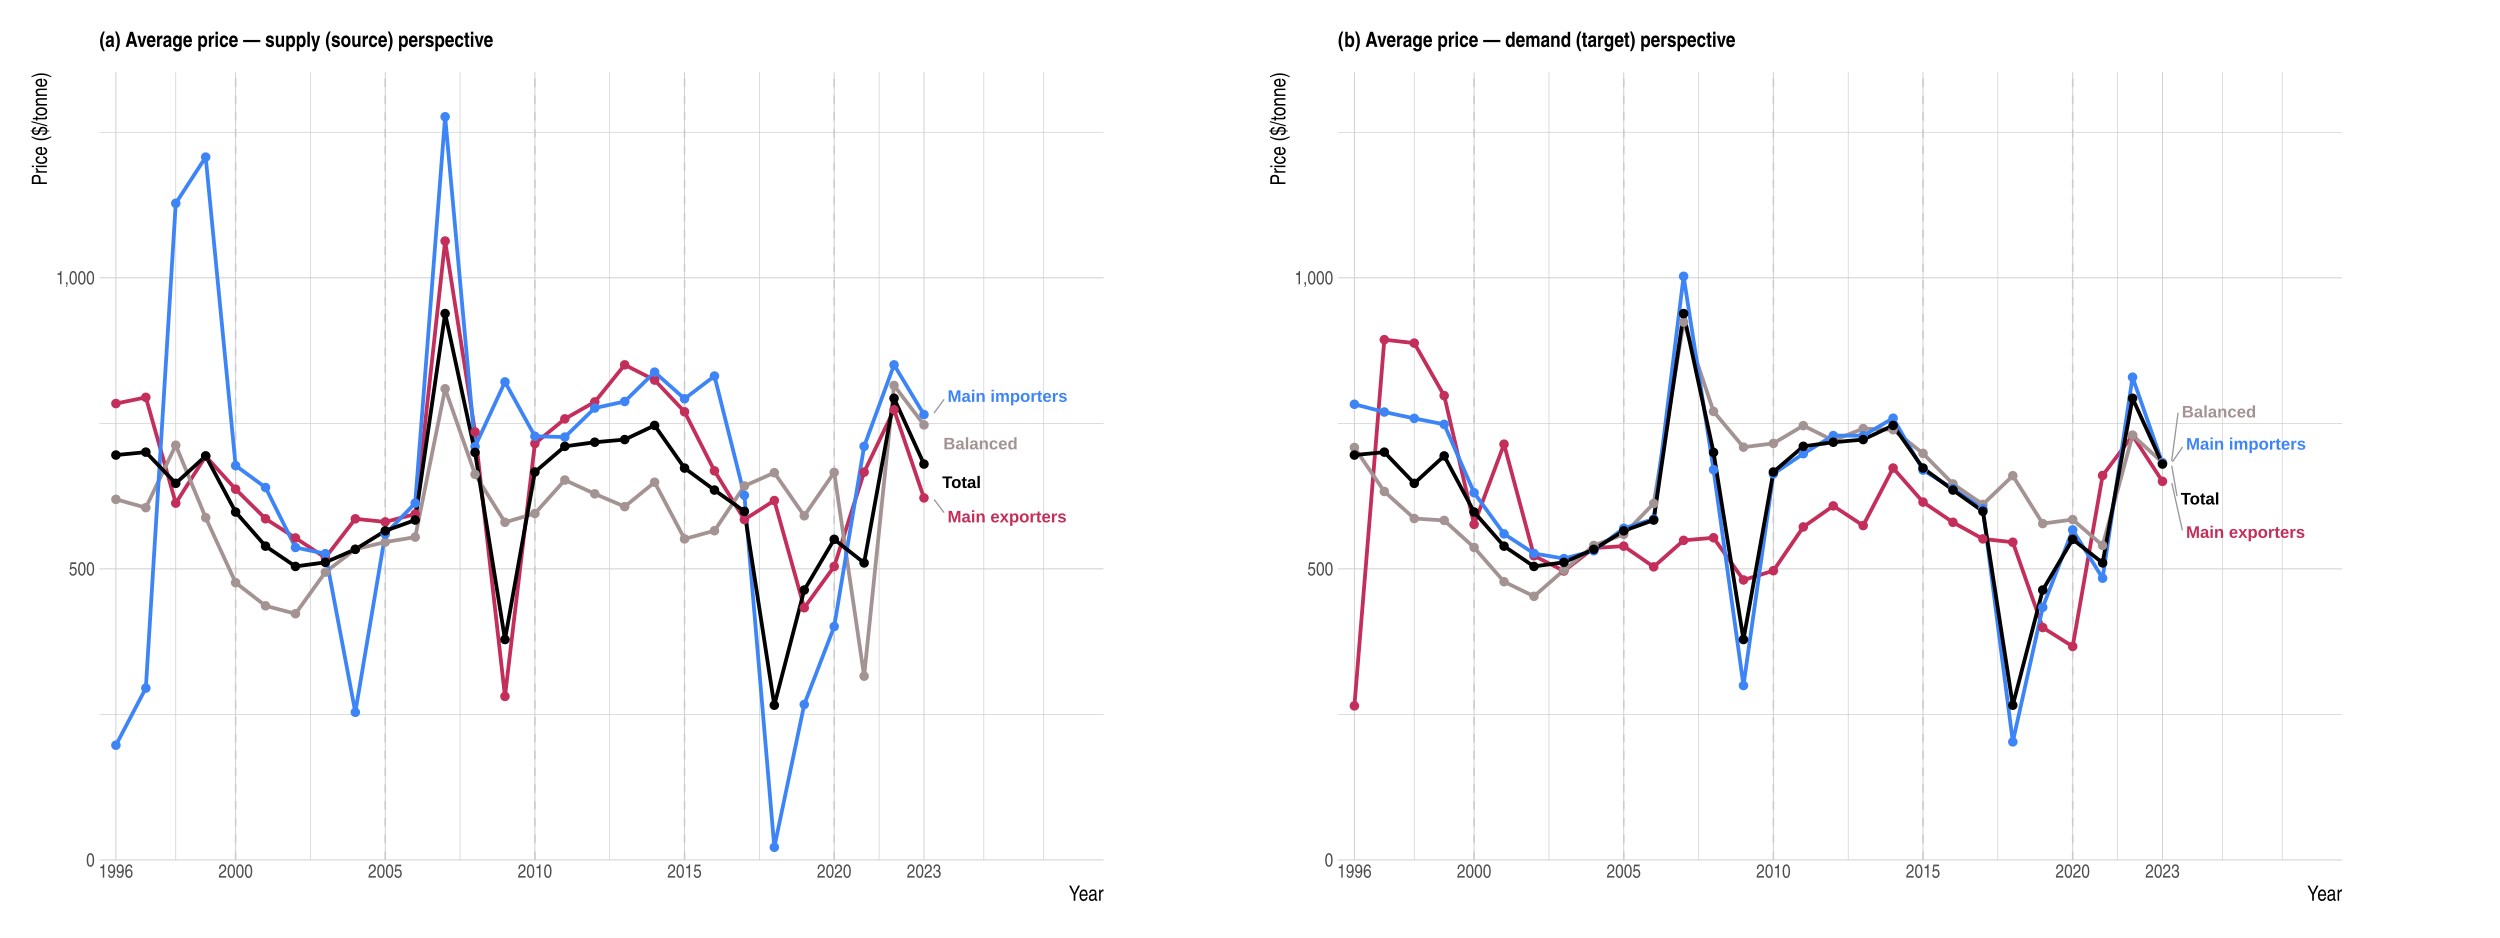
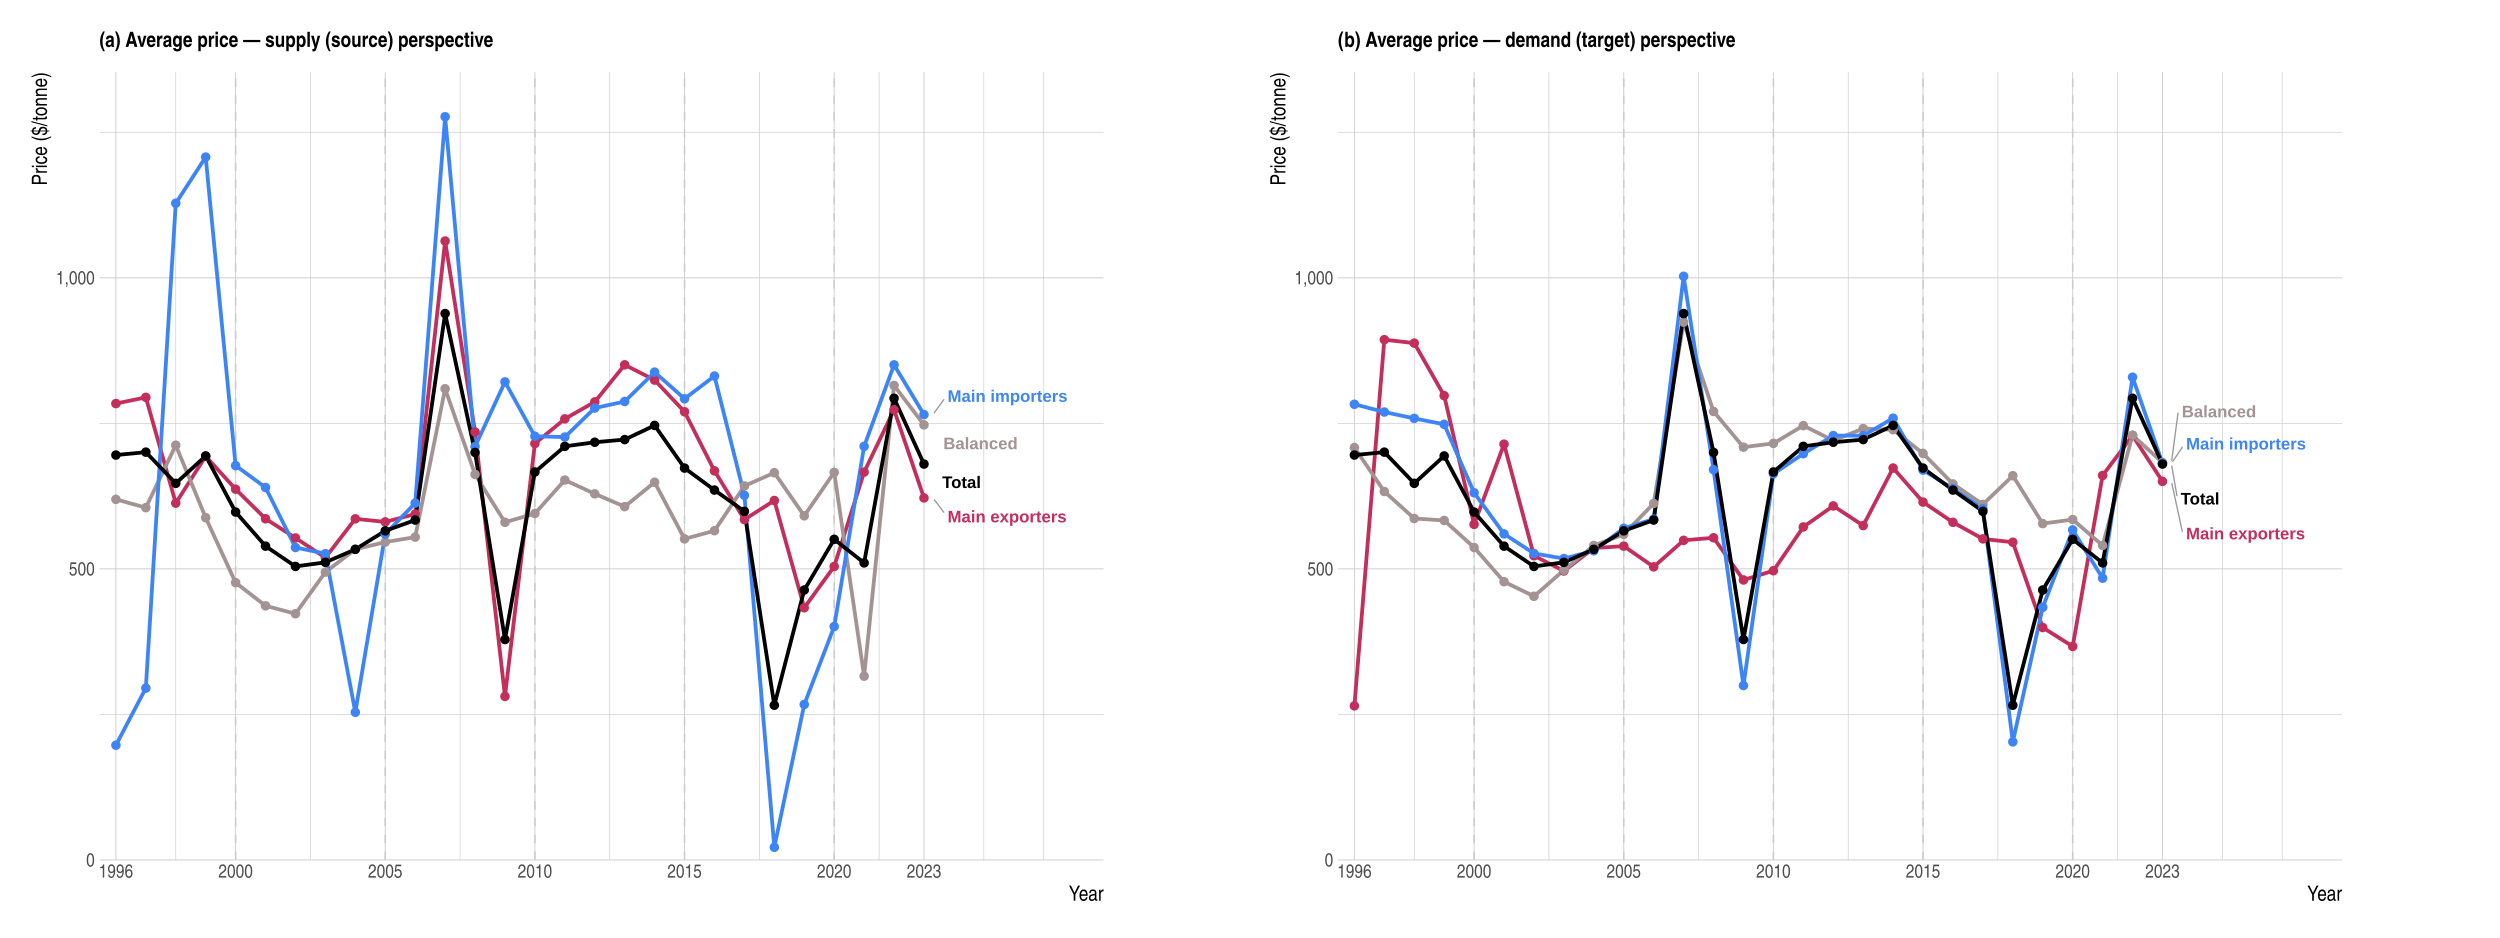
<svg xmlns="http://www.w3.org/2000/svg" class="svglite" width="1190.40pt" height="446.40pt" viewBox="0 0 1190.40 446.40">
  <defs>
    <style type="text/css">
    .svglite line, .svglite polyline, .svglite polygon, .svglite path, .svglite rect, .svglite circle {
      fill: none;
      stroke: #000000;
      stroke-linecap: round;
      stroke-linejoin: round;
      stroke-miterlimit: 10.00;
    }
    .svglite text {
      white-space: pre;
    }
  </style>
  </defs>
  <rect width="100%" height="100%" style="stroke: none; fill: #FFFFFF;" />
  <defs>
    <clipPath id="cpMC4wMHwxMTkwLjQwfDAuMDB8NDQ2LjQw">
      <rect x="0.00" y="0.00" width="1190.40" height="446.40" />
    </clipPath>
  </defs>
  <g clip-path="url(#cpMC4wMHwxMTkwLjQwfDAuMDB8NDQ2LjQw)">
    <rect x="0.00" y="0.00" width="1190.40" height="446.40" style="stroke-width: 1.07; stroke: #FFFFFF; fill: #FFFFFF;" />
  </g>
  <defs>
    <clipPath id="cpNDcuMzV8MTExNS4xOHwzNC4zNnw0MDkuNDY=">
      <rect x="47.35" y="34.36" width="1067.83" height="375.10" />
    </clipPath>
  </defs>
  <g clip-path="url(#cpNDcuMzV8MTExNS4xOHwzNC4zNnw0MDkuNDY=)">
</g>
  <g clip-path="url(#cpMC4wMHwxMTkwLjQwfDAuMDB8NDQ2LjQw)">
</g>
  <defs>
    <clipPath id="cpNS40OHw1OTUuMjB8NS40OHw0NDAuOTI=">
      <rect x="5.48" y="5.48" width="589.72" height="435.44" />
    </clipPath>
  </defs>
  <g clip-path="url(#cpNS40OHw1OTUuMjB8NS40OHw0NDAuOTI=)">
</g>
  <g clip-path="url(#cpMC4wMHwxMTkwLjQwfDAuMDB8NDQ2LjQw)">
</g>
  <defs>
    <clipPath id="cpNTk1LjIwfDExODQuOTJ8NS40OHw0NDAuOTI=">
      <rect x="595.20" y="5.48" width="589.72" height="435.44" />
    </clipPath>
  </defs>
  <g clip-path="url(#cpNTk1LjIwfDExODQuOTJ8NS40OHw0NDAuOTI=)">
</g>
  <g clip-path="url(#cpMC4wMHwxMTkwLjQwfDAuMDB8NDQ2LjQw)">
    <polyline points="47.35,340.16 525.46,340.16 " style="stroke-width: 0.32; stroke: #CCCCCC; stroke-linecap: butt;" />
    <polyline points="47.35,201.57 525.46,201.57 " style="stroke-width: 0.32; stroke: #CCCCCC; stroke-linecap: butt;" />
    <polyline points="47.35,62.97 525.46,62.97 " style="stroke-width: 0.32; stroke: #CCCCCC; stroke-linecap: butt;" />
    <polyline points="83.69,409.46 83.69,34.36 " style="stroke-width: 0.32; stroke: #CCCCCC; stroke-linecap: butt;" />
    <polyline points="147.82,409.46 147.82,34.36 " style="stroke-width: 0.32; stroke: #CCCCCC; stroke-linecap: butt;" />
    <polyline points="219.07,409.46 219.07,34.36 " style="stroke-width: 0.32; stroke: #CCCCCC; stroke-linecap: butt;" />
    <polyline points="290.32,409.46 290.32,34.36 " style="stroke-width: 0.32; stroke: #CCCCCC; stroke-linecap: butt;" />
    <polyline points="361.58,409.46 361.58,34.36 " style="stroke-width: 0.32; stroke: #CCCCCC; stroke-linecap: butt;" />
    <polyline points="418.58,409.46 418.58,34.36 " style="stroke-width: 0.32; stroke: #CCCCCC; stroke-linecap: butt;" />
    <polyline points="468.46,409.46 468.46,34.36 " style="stroke-width: 0.32; stroke: #CCCCCC; stroke-linecap: butt;" />
    <polyline points="496.96,409.46 496.96,34.36 " style="stroke-width: 0.32; stroke: #CCCCCC; stroke-linecap: butt;" />
    <polyline points="47.35,409.46 525.46,409.46 " style="stroke-width: 0.43; stroke: #CCCCCC; stroke-linecap: butt;" />
    <polyline points="47.35,270.87 525.46,270.87 " style="stroke-width: 0.43; stroke: #CCCCCC; stroke-linecap: butt;" />
    <polyline points="47.35,132.27 525.46,132.27 " style="stroke-width: 0.43; stroke: #CCCCCC; stroke-linecap: butt;" />
    <polyline points="55.19,409.46 55.19,34.36 " style="stroke-width: 0.43; stroke: #CCCCCC; stroke-linecap: butt;" />
    <polyline points="112.19,409.46 112.19,34.36 " style="stroke-width: 0.43; stroke: #CCCCCC; stroke-linecap: butt;" />
    <polyline points="183.44,409.46 183.44,34.36 " style="stroke-width: 0.43; stroke: #CCCCCC; stroke-linecap: butt;" />
    <polyline points="254.70,409.46 254.70,34.36 " style="stroke-width: 0.43; stroke: #CCCCCC; stroke-linecap: butt;" />
    <polyline points="325.95,409.46 325.95,34.36 " style="stroke-width: 0.43; stroke: #CCCCCC; stroke-linecap: butt;" />
    <polyline points="397.21,409.46 397.21,34.36 " style="stroke-width: 0.43; stroke: #CCCCCC; stroke-linecap: butt;" />
    <polyline points="439.96,409.46 439.96,34.36 " style="stroke-width: 0.43; stroke: #CCCCCC; stroke-linecap: butt;" />
    <line x1="112.19" y1="409.46" x2="112.19" y2="34.36" style="stroke-width: 0.75; stroke: #CCCCCC; stroke-dasharray: 4.00,4.00; stroke-linecap: butt;" />
    <line x1="183.44" y1="409.46" x2="183.44" y2="34.36" style="stroke-width: 0.75; stroke: #CCCCCC; stroke-dasharray: 4.00,4.00; stroke-linecap: butt;" />
    <line x1="254.70" y1="409.46" x2="254.70" y2="34.36" style="stroke-width: 0.75; stroke: #CCCCCC; stroke-dasharray: 4.00,4.00; stroke-linecap: butt;" />
    <line x1="325.95" y1="409.46" x2="325.95" y2="34.36" style="stroke-width: 0.75; stroke: #CCCCCC; stroke-dasharray: 4.00,4.00; stroke-linecap: butt;" />
    <line x1="397.21" y1="409.46" x2="397.21" y2="34.36" style="stroke-width: 0.75; stroke: #CCCCCC; stroke-dasharray: 4.00,4.00; stroke-linecap: butt;" />
    <polyline points="55.19,192.16 69.44,189.20 83.69,239.58 97.94,217.23 112.19,232.93 126.44,247.01 140.69,256.16 154.94,265.54 169.19,247.04 183.44,248.52 197.70,244.78 211.95,114.77 226.20,205.68 240.45,331.60 254.70,211.20 268.95,199.45 283.20,191.37 297.45,173.72 311.70,180.98 325.95,196.08 340.20,224.20 354.45,247.40 368.70,238.33 382.95,289.39 397.21,269.73 411.46,224.80 425.71,195.12 439.96,237.09 " style="stroke-width: 1.81; stroke: #C32E5A; stroke-linecap: butt;" />
    <polyline points="55.19,237.77 69.44,241.73 83.69,211.99 97.94,246.49 112.19,277.43 126.44,288.47 140.69,292.24 154.94,272.43 169.19,261.53 183.44,258.12 197.70,255.75 211.95,185.12 226.20,225.88 240.45,248.69 254.70,244.50 268.95,228.58 283.20,235.14 297.45,241.25 311.70,229.63 325.95,256.61 340.20,252.71 354.45,231.41 368.70,225.08 382.95,245.61 397.21,224.94 411.46,321.97 425.71,183.53 439.96,202.31 " style="stroke-width: 1.81; stroke: #A49393; stroke-linecap: butt;" />
    <polyline points="55.19,354.84 69.44,327.65 83.69,96.80 97.94,74.80 112.19,221.71 126.44,232.13 140.69,260.69 154.94,263.64 169.19,339.16 183.44,254.32 197.70,239.55 211.95,55.59 226.20,212.65 240.45,181.85 254.70,207.73 268.95,208.11 283.20,194.29 297.45,191.18 311.70,177.19 325.95,189.88 340.20,179.06 354.45,235.84 368.70,403.43 382.95,335.44 397.21,298.33 411.46,212.55 425.71,173.73 439.96,197.41 " style="stroke-width: 1.81; stroke: #3D85F7; stroke-linecap: butt;" />
    <polyline points="55.19,216.68 69.44,215.29 83.69,230.15 97.94,217.09 112.19,243.81 126.44,260.05 140.69,269.71 154.94,267.76 169.19,261.57 183.44,252.76 197.70,247.63 211.95,149.30 226.20,215.43 240.45,304.51 254.70,224.75 268.95,212.53 283.20,210.57 297.45,209.31 311.70,202.57 325.95,222.88 340.20,233.35 354.45,243.48 368.70,335.80 382.95,280.94 397.21,256.81 411.46,268.03 425.71,189.64 439.96,220.97 " style="stroke-width: 1.81; stroke-linecap: butt;" />
    <circle cx="55.19" cy="192.16" r="2.27" style="stroke-width: 0.71; stroke: none; fill: #C32E5A;" />
    <circle cx="69.44" cy="189.20" r="2.27" style="stroke-width: 0.71; stroke: none; fill: #C32E5A;" />
    <circle cx="83.69" cy="239.58" r="2.27" style="stroke-width: 0.71; stroke: none; fill: #C32E5A;" />
    <circle cx="97.94" cy="217.23" r="2.27" style="stroke-width: 0.71; stroke: none; fill: #C32E5A;" />
    <circle cx="112.19" cy="232.93" r="2.27" style="stroke-width: 0.71; stroke: none; fill: #C32E5A;" />
    <circle cx="126.44" cy="247.01" r="2.27" style="stroke-width: 0.71; stroke: none; fill: #C32E5A;" />
    <circle cx="140.69" cy="256.16" r="2.27" style="stroke-width: 0.71; stroke: none; fill: #C32E5A;" />
    <circle cx="154.94" cy="265.54" r="2.27" style="stroke-width: 0.71; stroke: none; fill: #C32E5A;" />
    <circle cx="169.19" cy="247.04" r="2.27" style="stroke-width: 0.71; stroke: none; fill: #C32E5A;" />
    <circle cx="183.44" cy="248.52" r="2.27" style="stroke-width: 0.71; stroke: none; fill: #C32E5A;" />
    <circle cx="197.70" cy="244.78" r="2.27" style="stroke-width: 0.71; stroke: none; fill: #C32E5A;" />
    <circle cx="211.95" cy="114.77" r="2.27" style="stroke-width: 0.71; stroke: none; fill: #C32E5A;" />
    <circle cx="226.20" cy="205.68" r="2.27" style="stroke-width: 0.71; stroke: none; fill: #C32E5A;" />
    <circle cx="240.45" cy="331.60" r="2.27" style="stroke-width: 0.71; stroke: none; fill: #C32E5A;" />
    <circle cx="254.70" cy="211.20" r="2.27" style="stroke-width: 0.71; stroke: none; fill: #C32E5A;" />
    <circle cx="268.95" cy="199.45" r="2.27" style="stroke-width: 0.71; stroke: none; fill: #C32E5A;" />
    <circle cx="283.20" cy="191.37" r="2.27" style="stroke-width: 0.71; stroke: none; fill: #C32E5A;" />
    <circle cx="297.45" cy="173.72" r="2.27" style="stroke-width: 0.71; stroke: none; fill: #C32E5A;" />
    <circle cx="311.70" cy="180.98" r="2.27" style="stroke-width: 0.71; stroke: none; fill: #C32E5A;" />
    <circle cx="325.95" cy="196.08" r="2.27" style="stroke-width: 0.71; stroke: none; fill: #C32E5A;" />
    <circle cx="340.20" cy="224.20" r="2.27" style="stroke-width: 0.71; stroke: none; fill: #C32E5A;" />
    <circle cx="354.45" cy="247.40" r="2.27" style="stroke-width: 0.71; stroke: none; fill: #C32E5A;" />
    <circle cx="368.70" cy="238.33" r="2.27" style="stroke-width: 0.71; stroke: none; fill: #C32E5A;" />
    <circle cx="382.95" cy="289.39" r="2.27" style="stroke-width: 0.71; stroke: none; fill: #C32E5A;" />
    <circle cx="397.21" cy="269.73" r="2.27" style="stroke-width: 0.71; stroke: none; fill: #C32E5A;" />
    <circle cx="411.46" cy="224.80" r="2.27" style="stroke-width: 0.71; stroke: none; fill: #C32E5A;" />
    <circle cx="425.71" cy="195.12" r="2.27" style="stroke-width: 0.71; stroke: none; fill: #C32E5A;" />
    <circle cx="439.96" cy="237.09" r="2.27" style="stroke-width: 0.71; stroke: none; fill: #C32E5A;" />
    <circle cx="55.19" cy="237.77" r="2.27" style="stroke-width: 0.71; stroke: none; fill: #A49393;" />
    <circle cx="69.44" cy="241.73" r="2.27" style="stroke-width: 0.71; stroke: none; fill: #A49393;" />
    <circle cx="83.69" cy="211.99" r="2.27" style="stroke-width: 0.71; stroke: none; fill: #A49393;" />
    <circle cx="97.94" cy="246.49" r="2.27" style="stroke-width: 0.71; stroke: none; fill: #A49393;" />
    <circle cx="112.19" cy="277.43" r="2.27" style="stroke-width: 0.71; stroke: none; fill: #A49393;" />
    <circle cx="126.44" cy="288.47" r="2.27" style="stroke-width: 0.71; stroke: none; fill: #A49393;" />
    <circle cx="140.69" cy="292.24" r="2.27" style="stroke-width: 0.71; stroke: none; fill: #A49393;" />
    <circle cx="154.94" cy="272.43" r="2.27" style="stroke-width: 0.71; stroke: none; fill: #A49393;" />
    <circle cx="169.19" cy="261.53" r="2.27" style="stroke-width: 0.71; stroke: none; fill: #A49393;" />
    <circle cx="183.44" cy="258.12" r="2.27" style="stroke-width: 0.71; stroke: none; fill: #A49393;" />
    <circle cx="197.70" cy="255.75" r="2.27" style="stroke-width: 0.71; stroke: none; fill: #A49393;" />
    <circle cx="211.95" cy="185.12" r="2.27" style="stroke-width: 0.71; stroke: none; fill: #A49393;" />
    <circle cx="226.20" cy="225.88" r="2.27" style="stroke-width: 0.71; stroke: none; fill: #A49393;" />
    <circle cx="240.45" cy="248.69" r="2.27" style="stroke-width: 0.71; stroke: none; fill: #A49393;" />
    <circle cx="254.70" cy="244.50" r="2.27" style="stroke-width: 0.71; stroke: none; fill: #A49393;" />
    <circle cx="268.95" cy="228.58" r="2.27" style="stroke-width: 0.71; stroke: none; fill: #A49393;" />
    <circle cx="283.20" cy="235.14" r="2.27" style="stroke-width: 0.71; stroke: none; fill: #A49393;" />
    <circle cx="297.45" cy="241.25" r="2.27" style="stroke-width: 0.71; stroke: none; fill: #A49393;" />
    <circle cx="311.70" cy="229.63" r="2.27" style="stroke-width: 0.71; stroke: none; fill: #A49393;" />
    <circle cx="325.95" cy="256.61" r="2.27" style="stroke-width: 0.71; stroke: none; fill: #A49393;" />
    <circle cx="340.20" cy="252.71" r="2.27" style="stroke-width: 0.71; stroke: none; fill: #A49393;" />
    <circle cx="354.45" cy="231.41" r="2.27" style="stroke-width: 0.71; stroke: none; fill: #A49393;" />
    <circle cx="368.70" cy="225.08" r="2.27" style="stroke-width: 0.71; stroke: none; fill: #A49393;" />
    <circle cx="382.95" cy="245.61" r="2.27" style="stroke-width: 0.71; stroke: none; fill: #A49393;" />
    <circle cx="397.21" cy="224.94" r="2.27" style="stroke-width: 0.71; stroke: none; fill: #A49393;" />
    <circle cx="411.46" cy="321.97" r="2.27" style="stroke-width: 0.71; stroke: none; fill: #A49393;" />
    <circle cx="425.71" cy="183.53" r="2.27" style="stroke-width: 0.71; stroke: none; fill: #A49393;" />
    <circle cx="439.96" cy="202.31" r="2.27" style="stroke-width: 0.71; stroke: none; fill: #A49393;" />
    <circle cx="55.19" cy="354.84" r="2.27" style="stroke-width: 0.71; stroke: none; fill: #3D85F7;" />
    <circle cx="69.44" cy="327.65" r="2.27" style="stroke-width: 0.71; stroke: none; fill: #3D85F7;" />
    <circle cx="83.69" cy="96.80" r="2.27" style="stroke-width: 0.71; stroke: none; fill: #3D85F7;" />
    <circle cx="97.94" cy="74.80" r="2.27" style="stroke-width: 0.71; stroke: none; fill: #3D85F7;" />
    <circle cx="112.19" cy="221.71" r="2.27" style="stroke-width: 0.71; stroke: none; fill: #3D85F7;" />
    <circle cx="126.44" cy="232.13" r="2.27" style="stroke-width: 0.71; stroke: none; fill: #3D85F7;" />
    <circle cx="140.69" cy="260.69" r="2.27" style="stroke-width: 0.71; stroke: none; fill: #3D85F7;" />
    <circle cx="154.94" cy="263.64" r="2.27" style="stroke-width: 0.71; stroke: none; fill: #3D85F7;" />
    <circle cx="169.19" cy="339.16" r="2.27" style="stroke-width: 0.71; stroke: none; fill: #3D85F7;" />
    <circle cx="183.44" cy="254.32" r="2.27" style="stroke-width: 0.71; stroke: none; fill: #3D85F7;" />
    <circle cx="197.70" cy="239.55" r="2.27" style="stroke-width: 0.71; stroke: none; fill: #3D85F7;" />
    <circle cx="211.95" cy="55.59" r="2.27" style="stroke-width: 0.71; stroke: none; fill: #3D85F7;" />
    <circle cx="226.20" cy="212.65" r="2.27" style="stroke-width: 0.71; stroke: none; fill: #3D85F7;" />
    <circle cx="240.45" cy="181.85" r="2.27" style="stroke-width: 0.71; stroke: none; fill: #3D85F7;" />
    <circle cx="254.70" cy="207.73" r="2.27" style="stroke-width: 0.71; stroke: none; fill: #3D85F7;" />
    <circle cx="268.95" cy="208.11" r="2.27" style="stroke-width: 0.71; stroke: none; fill: #3D85F7;" />
    <circle cx="283.20" cy="194.29" r="2.27" style="stroke-width: 0.71; stroke: none; fill: #3D85F7;" />
    <circle cx="297.45" cy="191.18" r="2.27" style="stroke-width: 0.71; stroke: none; fill: #3D85F7;" />
    <circle cx="311.70" cy="177.19" r="2.27" style="stroke-width: 0.71; stroke: none; fill: #3D85F7;" />
    <circle cx="325.95" cy="189.88" r="2.27" style="stroke-width: 0.71; stroke: none; fill: #3D85F7;" />
    <circle cx="340.20" cy="179.06" r="2.27" style="stroke-width: 0.71; stroke: none; fill: #3D85F7;" />
    <circle cx="354.45" cy="235.84" r="2.27" style="stroke-width: 0.71; stroke: none; fill: #3D85F7;" />
    <circle cx="368.70" cy="403.43" r="2.27" style="stroke-width: 0.71; stroke: none; fill: #3D85F7;" />
    <circle cx="382.95" cy="335.44" r="2.27" style="stroke-width: 0.71; stroke: none; fill: #3D85F7;" />
    <circle cx="397.21" cy="298.33" r="2.27" style="stroke-width: 0.71; stroke: none; fill: #3D85F7;" />
    <circle cx="411.46" cy="212.55" r="2.27" style="stroke-width: 0.71; stroke: none; fill: #3D85F7;" />
    <circle cx="425.71" cy="173.73" r="2.27" style="stroke-width: 0.71; stroke: none; fill: #3D85F7;" />
    <circle cx="439.96" cy="197.41" r="2.27" style="stroke-width: 0.71; stroke: none; fill: #3D85F7;" />
    <circle cx="55.19" cy="216.68" r="2.27" style="stroke-width: 0.71; stroke: none; fill: #000000;" />
    <circle cx="69.44" cy="215.29" r="2.27" style="stroke-width: 0.71; stroke: none; fill: #000000;" />
    <circle cx="83.69" cy="230.15" r="2.27" style="stroke-width: 0.71; stroke: none; fill: #000000;" />
    <circle cx="97.94" cy="217.09" r="2.27" style="stroke-width: 0.71; stroke: none; fill: #000000;" />
    <circle cx="112.19" cy="243.81" r="2.27" style="stroke-width: 0.71; stroke: none; fill: #000000;" />
    <circle cx="126.44" cy="260.05" r="2.27" style="stroke-width: 0.71; stroke: none; fill: #000000;" />
    <circle cx="140.69" cy="269.71" r="2.27" style="stroke-width: 0.71; stroke: none; fill: #000000;" />
    <circle cx="154.94" cy="267.76" r="2.27" style="stroke-width: 0.71; stroke: none; fill: #000000;" />
    <circle cx="169.19" cy="261.57" r="2.27" style="stroke-width: 0.71; stroke: none; fill: #000000;" />
    <circle cx="183.44" cy="252.76" r="2.27" style="stroke-width: 0.71; stroke: none; fill: #000000;" />
    <circle cx="197.70" cy="247.63" r="2.27" style="stroke-width: 0.71; stroke: none; fill: #000000;" />
    <circle cx="211.95" cy="149.30" r="2.27" style="stroke-width: 0.71; stroke: none; fill: #000000;" />
    <circle cx="226.20" cy="215.43" r="2.27" style="stroke-width: 0.71; stroke: none; fill: #000000;" />
    <circle cx="240.45" cy="304.51" r="2.27" style="stroke-width: 0.71; stroke: none; fill: #000000;" />
    <circle cx="254.70" cy="224.75" r="2.27" style="stroke-width: 0.71; stroke: none; fill: #000000;" />
    <circle cx="268.95" cy="212.53" r="2.27" style="stroke-width: 0.71; stroke: none; fill: #000000;" />
    <circle cx="283.20" cy="210.57" r="2.27" style="stroke-width: 0.71; stroke: none; fill: #000000;" />
    <circle cx="297.45" cy="209.31" r="2.27" style="stroke-width: 0.71; stroke: none; fill: #000000;" />
    <circle cx="311.70" cy="202.57" r="2.27" style="stroke-width: 0.71; stroke: none; fill: #000000;" />
    <circle cx="325.95" cy="222.88" r="2.27" style="stroke-width: 0.71; stroke: none; fill: #000000;" />
    <circle cx="340.20" cy="233.35" r="2.27" style="stroke-width: 0.71; stroke: none; fill: #000000;" />
    <circle cx="354.45" cy="243.48" r="2.27" style="stroke-width: 0.71; stroke: none; fill: #000000;" />
    <circle cx="368.70" cy="335.80" r="2.27" style="stroke-width: 0.71; stroke: none; fill: #000000;" />
    <circle cx="382.95" cy="280.94" r="2.27" style="stroke-width: 0.71; stroke: none; fill: #000000;" />
    <circle cx="397.21" cy="256.81" r="2.27" style="stroke-width: 0.71; stroke: none; fill: #000000;" />
    <circle cx="411.46" cy="268.03" r="2.27" style="stroke-width: 0.71; stroke: none; fill: #000000;" />
    <circle cx="425.71" cy="189.64" r="2.27" style="stroke-width: 0.71; stroke: none; fill: #000000;" />
    <circle cx="439.96" cy="220.97" r="2.27" style="stroke-width: 0.71; stroke: none; fill: #000000;" />
    <line x1="449.39" y1="243.91" x2="444.90" y2="237.98" style="stroke-width: 0.64; stroke: #999999;" />
-     <line x1="449.39" y1="190.34" x2="444.88" y2="196.52" style="stroke-width: 0.64; stroke: #999999;" />
+     <line x1="449.39" y1="190.33" x2="444.88" y2="196.52" style="stroke-width: 0.64; stroke: #999999;" />
    <text x="451.19" y="248.73" style="font-size: 7.97px; font-weight: bold;fill: #C32E5A; font-family: &quot;Liberation Sans&quot;;" textLength="67.92px" lengthAdjust="spacingAndGlyphs">Main exporters</text>
-     <text x="449.16" y="213.97" style="font-size: 7.97px; font-weight: bold;fill: #A49393; font-family: &quot;Liberation Sans&quot;;" textLength="41.00px" lengthAdjust="spacingAndGlyphs">Balanced</text>
-     <text x="451.19" y="191.35" style="font-size: 7.97px; font-weight: bold;fill: #3D85F7; font-family: &quot;Liberation Sans&quot;;" textLength="68.41px" lengthAdjust="spacingAndGlyphs">Main importers</text>
+     <text x="449.16" y="213.89" style="font-size: 7.97px; font-weight: bold;fill: #A49393; font-family: &quot;Liberation Sans&quot;;" textLength="41.00px" lengthAdjust="spacingAndGlyphs">Balanced</text>
+     <text x="451.19" y="191.34" style="font-size: 7.97px; font-weight: bold;fill: #3D85F7; font-family: &quot;Liberation Sans&quot;;" textLength="68.41px" lengthAdjust="spacingAndGlyphs">Main importers</text>
    <text x="448.64" y="232.37" style="font-size: 7.97px; font-weight: bold; font-family: &quot;Liberation Sans&quot;;" textLength="21.74px" lengthAdjust="spacingAndGlyphs">Total</text>
    <text x="45.11" y="412.56" text-anchor="end" style="font-size: 9.00px;fill: #4D4D4D; font-family: &quot;Liberation Sans Narrow&quot;;" textLength="4.10px" lengthAdjust="spacingAndGlyphs">0</text>
    <text x="45.11" y="273.96" text-anchor="end" style="font-size: 9.00px;fill: #4D4D4D; font-family: &quot;Liberation Sans Narrow&quot;;" textLength="12.31px" lengthAdjust="spacingAndGlyphs">500</text>
    <text x="45.11" y="135.37" text-anchor="end" style="font-size: 9.00px;fill: #4D4D4D; font-family: &quot;Liberation Sans Narrow&quot;;" textLength="18.47px" lengthAdjust="spacingAndGlyphs">1,000</text>
    <text x="55.19" y="417.89" text-anchor="middle" style="font-size: 9.00px;fill: #4D4D4D; font-family: &quot;Liberation Sans Narrow&quot;;" textLength="16.42px" lengthAdjust="spacingAndGlyphs">1996</text>
    <text x="112.19" y="417.89" text-anchor="middle" style="font-size: 9.00px;fill: #4D4D4D; font-family: &quot;Liberation Sans Narrow&quot;;" textLength="16.42px" lengthAdjust="spacingAndGlyphs">2000</text>
    <text x="183.44" y="417.89" text-anchor="middle" style="font-size: 9.00px;fill: #4D4D4D; font-family: &quot;Liberation Sans Narrow&quot;;" textLength="16.42px" lengthAdjust="spacingAndGlyphs">2005</text>
    <text x="254.70" y="417.89" text-anchor="middle" style="font-size: 9.00px;fill: #4D4D4D; font-family: &quot;Liberation Sans Narrow&quot;;" textLength="16.42px" lengthAdjust="spacingAndGlyphs">2010</text>
    <text x="325.95" y="417.89" text-anchor="middle" style="font-size: 9.00px;fill: #4D4D4D; font-family: &quot;Liberation Sans Narrow&quot;;" textLength="16.42px" lengthAdjust="spacingAndGlyphs">2015</text>
    <text x="397.21" y="417.89" text-anchor="middle" style="font-size: 9.00px;fill: #4D4D4D; font-family: &quot;Liberation Sans Narrow&quot;;" textLength="16.42px" lengthAdjust="spacingAndGlyphs">2020</text>
    <text x="439.96" y="417.89" text-anchor="middle" style="font-size: 9.00px;fill: #4D4D4D; font-family: &quot;Liberation Sans Narrow&quot;;" textLength="16.42px" lengthAdjust="spacingAndGlyphs">2023</text>
    <text x="525.46" y="428.88" text-anchor="end" style="font-size: 10.00px; font-family: &quot;Liberation Sans Narrow&quot;;" textLength="16.57px" lengthAdjust="spacingAndGlyphs">Year</text>
    <text transform="translate(22.33,34.36) rotate(-90)" text-anchor="end" style="font-size: 10.00px; font-family: &quot;Liberation Sans Narrow&quot;;" textLength="53.78px" lengthAdjust="spacingAndGlyphs">Price ($/tonne)</text>
    <text x="47.35" y="22.33" style="font-size: 10.00px; font-weight: bold; font-family: &quot;Liberation Sans Narrow&quot;;" textLength="187.61px" lengthAdjust="spacingAndGlyphs">(a) Average price — supply (source) perspective</text>
    <polyline points="637.07,340.16 1115.18,340.16 " style="stroke-width: 0.32; stroke: #CCCCCC; stroke-linecap: butt;" />
    <polyline points="637.07,201.57 1115.18,201.57 " style="stroke-width: 0.32; stroke: #CCCCCC; stroke-linecap: butt;" />
    <polyline points="637.07,62.97 1115.18,62.97 " style="stroke-width: 0.32; stroke: #CCCCCC; stroke-linecap: butt;" />
    <polyline points="673.41,409.46 673.41,34.36 " style="stroke-width: 0.32; stroke: #CCCCCC; stroke-linecap: butt;" />
    <polyline points="737.54,409.46 737.54,34.36 " style="stroke-width: 0.32; stroke: #CCCCCC; stroke-linecap: butt;" />
    <polyline points="808.79,409.46 808.79,34.36 " style="stroke-width: 0.32; stroke: #CCCCCC; stroke-linecap: butt;" />
    <polyline points="880.05,409.46 880.05,34.36 " style="stroke-width: 0.32; stroke: #CCCCCC; stroke-linecap: butt;" />
    <polyline points="951.30,409.46 951.30,34.36 " style="stroke-width: 0.32; stroke: #CCCCCC; stroke-linecap: butt;" />
    <polyline points="1008.30,409.46 1008.30,34.36 " style="stroke-width: 0.32; stroke: #CCCCCC; stroke-linecap: butt;" />
    <polyline points="1058.18,409.46 1058.18,34.36 " style="stroke-width: 0.32; stroke: #CCCCCC; stroke-linecap: butt;" />
    <polyline points="1086.68,409.46 1086.68,34.36 " style="stroke-width: 0.32; stroke: #CCCCCC; stroke-linecap: butt;" />
    <polyline points="637.07,409.46 1115.18,409.46 " style="stroke-width: 0.43; stroke: #CCCCCC; stroke-linecap: butt;" />
    <polyline points="637.07,270.87 1115.18,270.87 " style="stroke-width: 0.43; stroke: #CCCCCC; stroke-linecap: butt;" />
    <polyline points="637.07,132.27 1115.18,132.27 " style="stroke-width: 0.43; stroke: #CCCCCC; stroke-linecap: butt;" />
    <polyline points="644.91,409.46 644.91,34.36 " style="stroke-width: 0.43; stroke: #CCCCCC; stroke-linecap: butt;" />
    <polyline points="701.91,409.46 701.91,34.36 " style="stroke-width: 0.43; stroke: #CCCCCC; stroke-linecap: butt;" />
    <polyline points="773.16,409.46 773.16,34.36 " style="stroke-width: 0.43; stroke: #CCCCCC; stroke-linecap: butt;" />
    <polyline points="844.42,409.46 844.42,34.36 " style="stroke-width: 0.43; stroke: #CCCCCC; stroke-linecap: butt;" />
    <polyline points="915.67,409.46 915.67,34.36 " style="stroke-width: 0.43; stroke: #CCCCCC; stroke-linecap: butt;" />
    <polyline points="986.93,409.46 986.93,34.36 " style="stroke-width: 0.43; stroke: #CCCCCC; stroke-linecap: butt;" />
    <polyline points="1029.68,409.46 1029.68,34.36 " style="stroke-width: 0.43; stroke: #CCCCCC; stroke-linecap: butt;" />
    <line x1="701.91" y1="409.46" x2="701.91" y2="34.36" style="stroke-width: 0.75; stroke: #CCCCCC; stroke-dasharray: 4.00,4.00; stroke-linecap: butt;" />
    <line x1="773.16" y1="409.46" x2="773.16" y2="34.36" style="stroke-width: 0.75; stroke: #CCCCCC; stroke-dasharray: 4.00,4.00; stroke-linecap: butt;" />
    <line x1="844.42" y1="409.46" x2="844.42" y2="34.36" style="stroke-width: 0.75; stroke: #CCCCCC; stroke-dasharray: 4.00,4.00; stroke-linecap: butt;" />
    <line x1="915.67" y1="409.46" x2="915.67" y2="34.36" style="stroke-width: 0.75; stroke: #CCCCCC; stroke-dasharray: 4.00,4.00; stroke-linecap: butt;" />
    <line x1="986.93" y1="409.46" x2="986.93" y2="34.36" style="stroke-width: 0.75; stroke: #CCCCCC; stroke-dasharray: 4.00,4.00; stroke-linecap: butt;" />
    <polyline points="644.91,336.10 659.16,161.74 673.41,163.38 687.66,188.39 701.91,249.69 716.16,211.50 730.41,264.63 744.66,271.88 758.91,260.94 773.16,260.05 787.42,269.91 801.67,257.29 815.92,256.06 830.17,276.16 844.42,271.75 858.67,250.91 872.92,240.89 887.17,250.26 901.42,222.86 915.67,239.07 929.92,248.71 944.17,256.60 958.42,258.19 972.67,298.81 986.93,307.81 1001.18,226.40 1015.43,207.39 1029.68,229.20 " style="stroke-width: 1.81; stroke: #C32E5A; stroke-linecap: butt;" />
    <polyline points="644.91,213.09 659.16,234.04 673.41,246.89 687.66,247.81 701.91,260.69 716.16,276.98 730.41,283.94 744.66,271.48 758.91,259.74 773.16,254.44 787.42,239.73 801.67,153.41 815.92,195.92 830.17,212.92 844.42,211.13 858.67,202.66 872.92,209.73 887.17,204.08 901.42,204.61 915.67,215.91 929.92,230.42 944.17,240.18 958.42,226.51 972.67,249.31 986.93,247.39 1001.18,259.72 1015.43,207.23 1029.68,220.23 " style="stroke-width: 1.81; stroke: #A49393; stroke-linecap: butt;" />
    <polyline points="644.91,192.50 659.16,196.20 673.41,199.22 687.66,202.06 701.91,234.63 716.16,254.22 730.41,263.53 744.66,265.97 758.91,262.26 773.16,251.54 787.42,247.19 801.67,131.55 815.92,223.65 830.17,326.43 844.42,225.62 858.67,216.04 872.92,207.41 887.17,207.46 901.42,199.12 915.67,223.85 929.92,232.68 944.17,242.25 958.42,353.24 972.67,289.17 986.93,252.32 1001.18,275.31 1015.43,179.60 1029.68,220.61 " style="stroke-width: 1.81; stroke: #3D85F7; stroke-linecap: butt;" />
    <polyline points="644.91,216.68 659.16,215.29 673.41,230.15 687.66,217.09 701.91,243.81 716.16,260.05 730.41,269.71 744.66,267.76 758.91,261.57 773.16,252.76 787.42,247.63 801.67,149.30 815.92,215.43 830.17,304.51 844.42,224.75 858.67,212.53 872.92,210.57 887.17,209.31 901.42,202.57 915.67,222.88 929.92,233.35 944.17,243.48 958.42,335.80 972.67,280.94 986.93,256.81 1001.18,268.03 1015.43,189.64 1029.68,220.97 " style="stroke-width: 1.81; stroke-linecap: butt;" />
    <circle cx="644.91" cy="336.10" r="2.27" style="stroke-width: 0.71; stroke: none; fill: #C32E5A;" />
    <circle cx="659.16" cy="161.74" r="2.27" style="stroke-width: 0.71; stroke: none; fill: #C32E5A;" />
    <circle cx="673.41" cy="163.38" r="2.27" style="stroke-width: 0.71; stroke: none; fill: #C32E5A;" />
    <circle cx="687.66" cy="188.39" r="2.27" style="stroke-width: 0.71; stroke: none; fill: #C32E5A;" />
    <circle cx="701.91" cy="249.69" r="2.27" style="stroke-width: 0.71; stroke: none; fill: #C32E5A;" />
    <circle cx="716.16" cy="211.50" r="2.27" style="stroke-width: 0.71; stroke: none; fill: #C32E5A;" />
    <circle cx="730.41" cy="264.63" r="2.27" style="stroke-width: 0.71; stroke: none; fill: #C32E5A;" />
    <circle cx="744.66" cy="271.88" r="2.27" style="stroke-width: 0.71; stroke: none; fill: #C32E5A;" />
    <circle cx="758.91" cy="260.94" r="2.27" style="stroke-width: 0.71; stroke: none; fill: #C32E5A;" />
    <circle cx="773.16" cy="260.05" r="2.27" style="stroke-width: 0.71; stroke: none; fill: #C32E5A;" />
    <circle cx="787.42" cy="269.91" r="2.27" style="stroke-width: 0.71; stroke: none; fill: #C32E5A;" />
    <circle cx="801.67" cy="257.29" r="2.27" style="stroke-width: 0.71; stroke: none; fill: #C32E5A;" />
    <circle cx="815.92" cy="256.06" r="2.27" style="stroke-width: 0.71; stroke: none; fill: #C32E5A;" />
    <circle cx="830.17" cy="276.16" r="2.27" style="stroke-width: 0.71; stroke: none; fill: #C32E5A;" />
    <circle cx="844.42" cy="271.75" r="2.27" style="stroke-width: 0.71; stroke: none; fill: #C32E5A;" />
    <circle cx="858.67" cy="250.91" r="2.27" style="stroke-width: 0.71; stroke: none; fill: #C32E5A;" />
    <circle cx="872.92" cy="240.89" r="2.27" style="stroke-width: 0.71; stroke: none; fill: #C32E5A;" />
    <circle cx="887.17" cy="250.26" r="2.27" style="stroke-width: 0.71; stroke: none; fill: #C32E5A;" />
    <circle cx="901.42" cy="222.86" r="2.27" style="stroke-width: 0.71; stroke: none; fill: #C32E5A;" />
    <circle cx="915.67" cy="239.07" r="2.27" style="stroke-width: 0.71; stroke: none; fill: #C32E5A;" />
    <circle cx="929.92" cy="248.71" r="2.27" style="stroke-width: 0.71; stroke: none; fill: #C32E5A;" />
    <circle cx="944.17" cy="256.60" r="2.27" style="stroke-width: 0.71; stroke: none; fill: #C32E5A;" />
    <circle cx="958.42" cy="258.19" r="2.27" style="stroke-width: 0.71; stroke: none; fill: #C32E5A;" />
    <circle cx="972.67" cy="298.81" r="2.27" style="stroke-width: 0.71; stroke: none; fill: #C32E5A;" />
    <circle cx="986.93" cy="307.81" r="2.27" style="stroke-width: 0.71; stroke: none; fill: #C32E5A;" />
    <circle cx="1001.18" cy="226.40" r="2.27" style="stroke-width: 0.71; stroke: none; fill: #C32E5A;" />
    <circle cx="1015.43" cy="207.39" r="2.27" style="stroke-width: 0.71; stroke: none; fill: #C32E5A;" />
    <circle cx="1029.68" cy="229.20" r="2.27" style="stroke-width: 0.71; stroke: none; fill: #C32E5A;" />
    <circle cx="644.91" cy="213.09" r="2.27" style="stroke-width: 0.71; stroke: none; fill: #A49393;" />
    <circle cx="659.16" cy="234.04" r="2.27" style="stroke-width: 0.71; stroke: none; fill: #A49393;" />
    <circle cx="673.41" cy="246.89" r="2.27" style="stroke-width: 0.71; stroke: none; fill: #A49393;" />
    <circle cx="687.66" cy="247.81" r="2.27" style="stroke-width: 0.71; stroke: none; fill: #A49393;" />
    <circle cx="701.91" cy="260.69" r="2.27" style="stroke-width: 0.71; stroke: none; fill: #A49393;" />
    <circle cx="716.16" cy="276.98" r="2.27" style="stroke-width: 0.71; stroke: none; fill: #A49393;" />
    <circle cx="730.41" cy="283.94" r="2.27" style="stroke-width: 0.71; stroke: none; fill: #A49393;" />
    <circle cx="744.66" cy="271.48" r="2.27" style="stroke-width: 0.71; stroke: none; fill: #A49393;" />
    <circle cx="758.91" cy="259.74" r="2.27" style="stroke-width: 0.71; stroke: none; fill: #A49393;" />
    <circle cx="773.16" cy="254.44" r="2.27" style="stroke-width: 0.71; stroke: none; fill: #A49393;" />
    <circle cx="787.42" cy="239.73" r="2.27" style="stroke-width: 0.71; stroke: none; fill: #A49393;" />
    <circle cx="801.67" cy="153.41" r="2.27" style="stroke-width: 0.71; stroke: none; fill: #A49393;" />
    <circle cx="815.92" cy="195.92" r="2.27" style="stroke-width: 0.71; stroke: none; fill: #A49393;" />
    <circle cx="830.17" cy="212.92" r="2.27" style="stroke-width: 0.71; stroke: none; fill: #A49393;" />
    <circle cx="844.42" cy="211.13" r="2.27" style="stroke-width: 0.71; stroke: none; fill: #A49393;" />
    <circle cx="858.67" cy="202.66" r="2.27" style="stroke-width: 0.71; stroke: none; fill: #A49393;" />
    <circle cx="872.92" cy="209.73" r="2.27" style="stroke-width: 0.71; stroke: none; fill: #A49393;" />
    <circle cx="887.17" cy="204.08" r="2.27" style="stroke-width: 0.71; stroke: none; fill: #A49393;" />
    <circle cx="901.42" cy="204.61" r="2.27" style="stroke-width: 0.71; stroke: none; fill: #A49393;" />
    <circle cx="915.67" cy="215.91" r="2.27" style="stroke-width: 0.71; stroke: none; fill: #A49393;" />
    <circle cx="929.92" cy="230.42" r="2.27" style="stroke-width: 0.71; stroke: none; fill: #A49393;" />
    <circle cx="944.17" cy="240.18" r="2.27" style="stroke-width: 0.71; stroke: none; fill: #A49393;" />
    <circle cx="958.42" cy="226.51" r="2.27" style="stroke-width: 0.71; stroke: none; fill: #A49393;" />
    <circle cx="972.67" cy="249.31" r="2.27" style="stroke-width: 0.71; stroke: none; fill: #A49393;" />
    <circle cx="986.93" cy="247.39" r="2.27" style="stroke-width: 0.71; stroke: none; fill: #A49393;" />
    <circle cx="1001.18" cy="259.72" r="2.27" style="stroke-width: 0.71; stroke: none; fill: #A49393;" />
    <circle cx="1015.43" cy="207.23" r="2.27" style="stroke-width: 0.71; stroke: none; fill: #A49393;" />
    <circle cx="1029.68" cy="220.23" r="2.27" style="stroke-width: 0.71; stroke: none; fill: #A49393;" />
    <circle cx="644.91" cy="192.50" r="2.27" style="stroke-width: 0.71; stroke: none; fill: #3D85F7;" />
    <circle cx="659.16" cy="196.20" r="2.27" style="stroke-width: 0.71; stroke: none; fill: #3D85F7;" />
    <circle cx="673.41" cy="199.22" r="2.27" style="stroke-width: 0.71; stroke: none; fill: #3D85F7;" />
    <circle cx="687.66" cy="202.06" r="2.27" style="stroke-width: 0.71; stroke: none; fill: #3D85F7;" />
    <circle cx="701.91" cy="234.63" r="2.27" style="stroke-width: 0.71; stroke: none; fill: #3D85F7;" />
    <circle cx="716.16" cy="254.22" r="2.27" style="stroke-width: 0.71; stroke: none; fill: #3D85F7;" />
    <circle cx="730.41" cy="263.53" r="2.27" style="stroke-width: 0.71; stroke: none; fill: #3D85F7;" />
    <circle cx="744.66" cy="265.97" r="2.27" style="stroke-width: 0.71; stroke: none; fill: #3D85F7;" />
    <circle cx="758.91" cy="262.26" r="2.27" style="stroke-width: 0.71; stroke: none; fill: #3D85F7;" />
    <circle cx="773.16" cy="251.54" r="2.27" style="stroke-width: 0.71; stroke: none; fill: #3D85F7;" />
    <circle cx="787.42" cy="247.19" r="2.27" style="stroke-width: 0.71; stroke: none; fill: #3D85F7;" />
    <circle cx="801.67" cy="131.55" r="2.27" style="stroke-width: 0.71; stroke: none; fill: #3D85F7;" />
    <circle cx="815.92" cy="223.65" r="2.27" style="stroke-width: 0.71; stroke: none; fill: #3D85F7;" />
    <circle cx="830.17" cy="326.43" r="2.27" style="stroke-width: 0.71; stroke: none; fill: #3D85F7;" />
    <circle cx="844.42" cy="225.62" r="2.27" style="stroke-width: 0.71; stroke: none; fill: #3D85F7;" />
    <circle cx="858.67" cy="216.04" r="2.27" style="stroke-width: 0.71; stroke: none; fill: #3D85F7;" />
    <circle cx="872.92" cy="207.41" r="2.27" style="stroke-width: 0.71; stroke: none; fill: #3D85F7;" />
    <circle cx="887.17" cy="207.46" r="2.27" style="stroke-width: 0.71; stroke: none; fill: #3D85F7;" />
    <circle cx="901.42" cy="199.12" r="2.27" style="stroke-width: 0.71; stroke: none; fill: #3D85F7;" />
    <circle cx="915.67" cy="223.85" r="2.27" style="stroke-width: 0.71; stroke: none; fill: #3D85F7;" />
    <circle cx="929.92" cy="232.68" r="2.27" style="stroke-width: 0.71; stroke: none; fill: #3D85F7;" />
    <circle cx="944.17" cy="242.25" r="2.27" style="stroke-width: 0.71; stroke: none; fill: #3D85F7;" />
    <circle cx="958.42" cy="353.24" r="2.27" style="stroke-width: 0.71; stroke: none; fill: #3D85F7;" />
    <circle cx="972.67" cy="289.17" r="2.27" style="stroke-width: 0.71; stroke: none; fill: #3D85F7;" />
    <circle cx="986.93" cy="252.32" r="2.27" style="stroke-width: 0.71; stroke: none; fill: #3D85F7;" />
    <circle cx="1001.18" cy="275.31" r="2.27" style="stroke-width: 0.71; stroke: none; fill: #3D85F7;" />
    <circle cx="1015.43" cy="179.60" r="2.27" style="stroke-width: 0.71; stroke: none; fill: #3D85F7;" />
    <circle cx="1029.68" cy="220.61" r="2.27" style="stroke-width: 0.71; stroke: none; fill: #3D85F7;" />
    <circle cx="644.91" cy="216.68" r="2.27" style="stroke-width: 0.71; stroke: none; fill: #000000;" />
    <circle cx="659.16" cy="215.29" r="2.27" style="stroke-width: 0.71; stroke: none; fill: #000000;" />
    <circle cx="673.41" cy="230.15" r="2.27" style="stroke-width: 0.71; stroke: none; fill: #000000;" />
    <circle cx="687.66" cy="217.09" r="2.27" style="stroke-width: 0.71; stroke: none; fill: #000000;" />
    <circle cx="701.91" cy="243.81" r="2.27" style="stroke-width: 0.71; stroke: none; fill: #000000;" />
    <circle cx="716.16" cy="260.05" r="2.27" style="stroke-width: 0.71; stroke: none; fill: #000000;" />
    <circle cx="730.41" cy="269.71" r="2.27" style="stroke-width: 0.71; stroke: none; fill: #000000;" />
    <circle cx="744.66" cy="267.76" r="2.27" style="stroke-width: 0.71; stroke: none; fill: #000000;" />
    <circle cx="758.91" cy="261.57" r="2.27" style="stroke-width: 0.71; stroke: none; fill: #000000;" />
    <circle cx="773.16" cy="252.76" r="2.27" style="stroke-width: 0.71; stroke: none; fill: #000000;" />
    <circle cx="787.42" cy="247.63" r="2.27" style="stroke-width: 0.71; stroke: none; fill: #000000;" />
    <circle cx="801.67" cy="149.30" r="2.27" style="stroke-width: 0.71; stroke: none; fill: #000000;" />
    <circle cx="815.92" cy="215.43" r="2.27" style="stroke-width: 0.71; stroke: none; fill: #000000;" />
    <circle cx="830.17" cy="304.51" r="2.27" style="stroke-width: 0.71; stroke: none; fill: #000000;" />
    <circle cx="844.42" cy="224.75" r="2.27" style="stroke-width: 0.71; stroke: none; fill: #000000;" />
    <circle cx="858.67" cy="212.53" r="2.27" style="stroke-width: 0.71; stroke: none; fill: #000000;" />
    <circle cx="872.92" cy="210.57" r="2.27" style="stroke-width: 0.71; stroke: none; fill: #000000;" />
    <circle cx="887.17" cy="209.31" r="2.27" style="stroke-width: 0.71; stroke: none; fill: #000000;" />
    <circle cx="901.42" cy="202.57" r="2.27" style="stroke-width: 0.71; stroke: none; fill: #000000;" />
    <circle cx="915.67" cy="222.88" r="2.27" style="stroke-width: 0.71; stroke: none; fill: #000000;" />
    <circle cx="929.92" cy="233.35" r="2.27" style="stroke-width: 0.71; stroke: none; fill: #000000;" />
    <circle cx="944.17" cy="243.48" r="2.27" style="stroke-width: 0.71; stroke: none; fill: #000000;" />
    <circle cx="958.42" cy="335.80" r="2.27" style="stroke-width: 0.71; stroke: none; fill: #000000;" />
    <circle cx="972.67" cy="280.94" r="2.27" style="stroke-width: 0.71; stroke: none; fill: #000000;" />
    <circle cx="986.93" cy="256.81" r="2.27" style="stroke-width: 0.71; stroke: none; fill: #000000;" />
    <circle cx="1001.18" cy="268.03" r="2.27" style="stroke-width: 0.71; stroke: none; fill: #000000;" />
    <circle cx="1015.43" cy="189.64" r="2.27" style="stroke-width: 0.71; stroke: none; fill: #000000;" />
    <circle cx="1029.68" cy="220.97" r="2.27" style="stroke-width: 0.71; stroke: none; fill: #000000;" />
-     <line x1="1039.11" y1="252.31" x2="1034.18" y2="230.21" style="stroke-width: 0.64; stroke: #999999;" />
-     <line x1="1037.08" y1="196.79" x2="1034.09" y2="219.21" style="stroke-width: 0.64; stroke: #999999;" />
-     <line x1="1039.11" y1="213.05" x2="1034.57" y2="219.71" style="stroke-width: 0.64; stroke: #999999;" />
-     <line x1="1036.56" y1="235.97" x2="1034.13" y2="221.99" style="stroke-width: 0.64; stroke: #999999;" />
-     <text x="1040.91" y="256.11" style="font-size: 7.97px; font-weight: bold;fill: #C32E5A; font-family: &quot;Liberation Sans&quot;;" textLength="67.92px" lengthAdjust="spacingAndGlyphs">Main exporters</text>
-     <text x="1038.88" y="198.79" style="font-size: 7.97px; font-weight: bold;fill: #A49393; font-family: &quot;Liberation Sans&quot;;" textLength="41.00px" lengthAdjust="spacingAndGlyphs">Balanced</text>
-     <text x="1040.91" y="214.10" style="font-size: 7.97px; font-weight: bold;fill: #3D85F7; font-family: &quot;Liberation Sans&quot;;" textLength="68.41px" lengthAdjust="spacingAndGlyphs">Main importers</text>
-     <text x="1038.36" y="240.20" style="font-size: 7.97px; font-weight: bold; font-family: &quot;Liberation Sans&quot;;" textLength="21.74px" lengthAdjust="spacingAndGlyphs">Total</text>
+     <line x1="1039.11" y1="253.03" x2="1034.17" y2="230.21" style="stroke-width: 0.64; stroke: #999999;" />
+     <line x1="1037.08" y1="196.71" x2="1034.09" y2="219.21" style="stroke-width: 0.64; stroke: #999999;" />
+     <line x1="1039.11" y1="212.99" x2="1034.57" y2="219.71" style="stroke-width: 0.64; stroke: #999999;" />
+     <line x1="1036.56" y1="235.98" x2="1034.13" y2="221.99" style="stroke-width: 0.64; stroke: #999999;" />
+     <text x="1040.91" y="256.80" style="font-size: 7.97px; font-weight: bold;fill: #C32E5A; font-family: &quot;Liberation Sans&quot;;" textLength="67.92px" lengthAdjust="spacingAndGlyphs">Main exporters</text>
+     <text x="1038.88" y="198.71" style="font-size: 7.97px; font-weight: bold;fill: #A49393; font-family: &quot;Liberation Sans&quot;;" textLength="41.00px" lengthAdjust="spacingAndGlyphs">Balanced</text>
+     <text x="1040.91" y="214.04" style="font-size: 7.97px; font-weight: bold;fill: #3D85F7; font-family: &quot;Liberation Sans&quot;;" textLength="68.41px" lengthAdjust="spacingAndGlyphs">Main importers</text>
+     <text x="1038.36" y="240.21" style="font-size: 7.97px; font-weight: bold; font-family: &quot;Liberation Sans&quot;;" textLength="21.74px" lengthAdjust="spacingAndGlyphs">Total</text>
    <text x="634.83" y="412.56" text-anchor="end" style="font-size: 9.00px;fill: #4D4D4D; font-family: &quot;Liberation Sans Narrow&quot;;" textLength="4.10px" lengthAdjust="spacingAndGlyphs">0</text>
    <text x="634.83" y="273.96" text-anchor="end" style="font-size: 9.00px;fill: #4D4D4D; font-family: &quot;Liberation Sans Narrow&quot;;" textLength="12.31px" lengthAdjust="spacingAndGlyphs">500</text>
    <text x="634.83" y="135.37" text-anchor="end" style="font-size: 9.00px;fill: #4D4D4D; font-family: &quot;Liberation Sans Narrow&quot;;" textLength="18.47px" lengthAdjust="spacingAndGlyphs">1,000</text>
    <text x="644.91" y="417.89" text-anchor="middle" style="font-size: 9.00px;fill: #4D4D4D; font-family: &quot;Liberation Sans Narrow&quot;;" textLength="16.42px" lengthAdjust="spacingAndGlyphs">1996</text>
    <text x="701.91" y="417.89" text-anchor="middle" style="font-size: 9.00px;fill: #4D4D4D; font-family: &quot;Liberation Sans Narrow&quot;;" textLength="16.42px" lengthAdjust="spacingAndGlyphs">2000</text>
    <text x="773.16" y="417.89" text-anchor="middle" style="font-size: 9.00px;fill: #4D4D4D; font-family: &quot;Liberation Sans Narrow&quot;;" textLength="16.42px" lengthAdjust="spacingAndGlyphs">2005</text>
    <text x="844.42" y="417.89" text-anchor="middle" style="font-size: 9.00px;fill: #4D4D4D; font-family: &quot;Liberation Sans Narrow&quot;;" textLength="16.42px" lengthAdjust="spacingAndGlyphs">2010</text>
    <text x="915.67" y="417.89" text-anchor="middle" style="font-size: 9.00px;fill: #4D4D4D; font-family: &quot;Liberation Sans Narrow&quot;;" textLength="16.42px" lengthAdjust="spacingAndGlyphs">2015</text>
    <text x="986.93" y="417.89" text-anchor="middle" style="font-size: 9.00px;fill: #4D4D4D; font-family: &quot;Liberation Sans Narrow&quot;;" textLength="16.42px" lengthAdjust="spacingAndGlyphs">2020</text>
    <text x="1029.68" y="417.89" text-anchor="middle" style="font-size: 9.00px;fill: #4D4D4D; font-family: &quot;Liberation Sans Narrow&quot;;" textLength="16.42px" lengthAdjust="spacingAndGlyphs">2023</text>
    <text x="1115.18" y="428.88" text-anchor="end" style="font-size: 10.00px; font-family: &quot;Liberation Sans Narrow&quot;;" textLength="16.57px" lengthAdjust="spacingAndGlyphs">Year</text>
    <text transform="translate(612.05,34.36) rotate(-90)" text-anchor="end" style="font-size: 10.00px; font-family: &quot;Liberation Sans Narrow&quot;;" textLength="53.78px" lengthAdjust="spacingAndGlyphs">Price ($/tonne)</text>
    <text x="637.07" y="22.33" style="font-size: 10.00px; font-weight: bold; font-family: &quot;Liberation Sans Narrow&quot;;" textLength="188.96px" lengthAdjust="spacingAndGlyphs">(b) Average price — demand (target) perspective</text>
  </g>
</svg>
